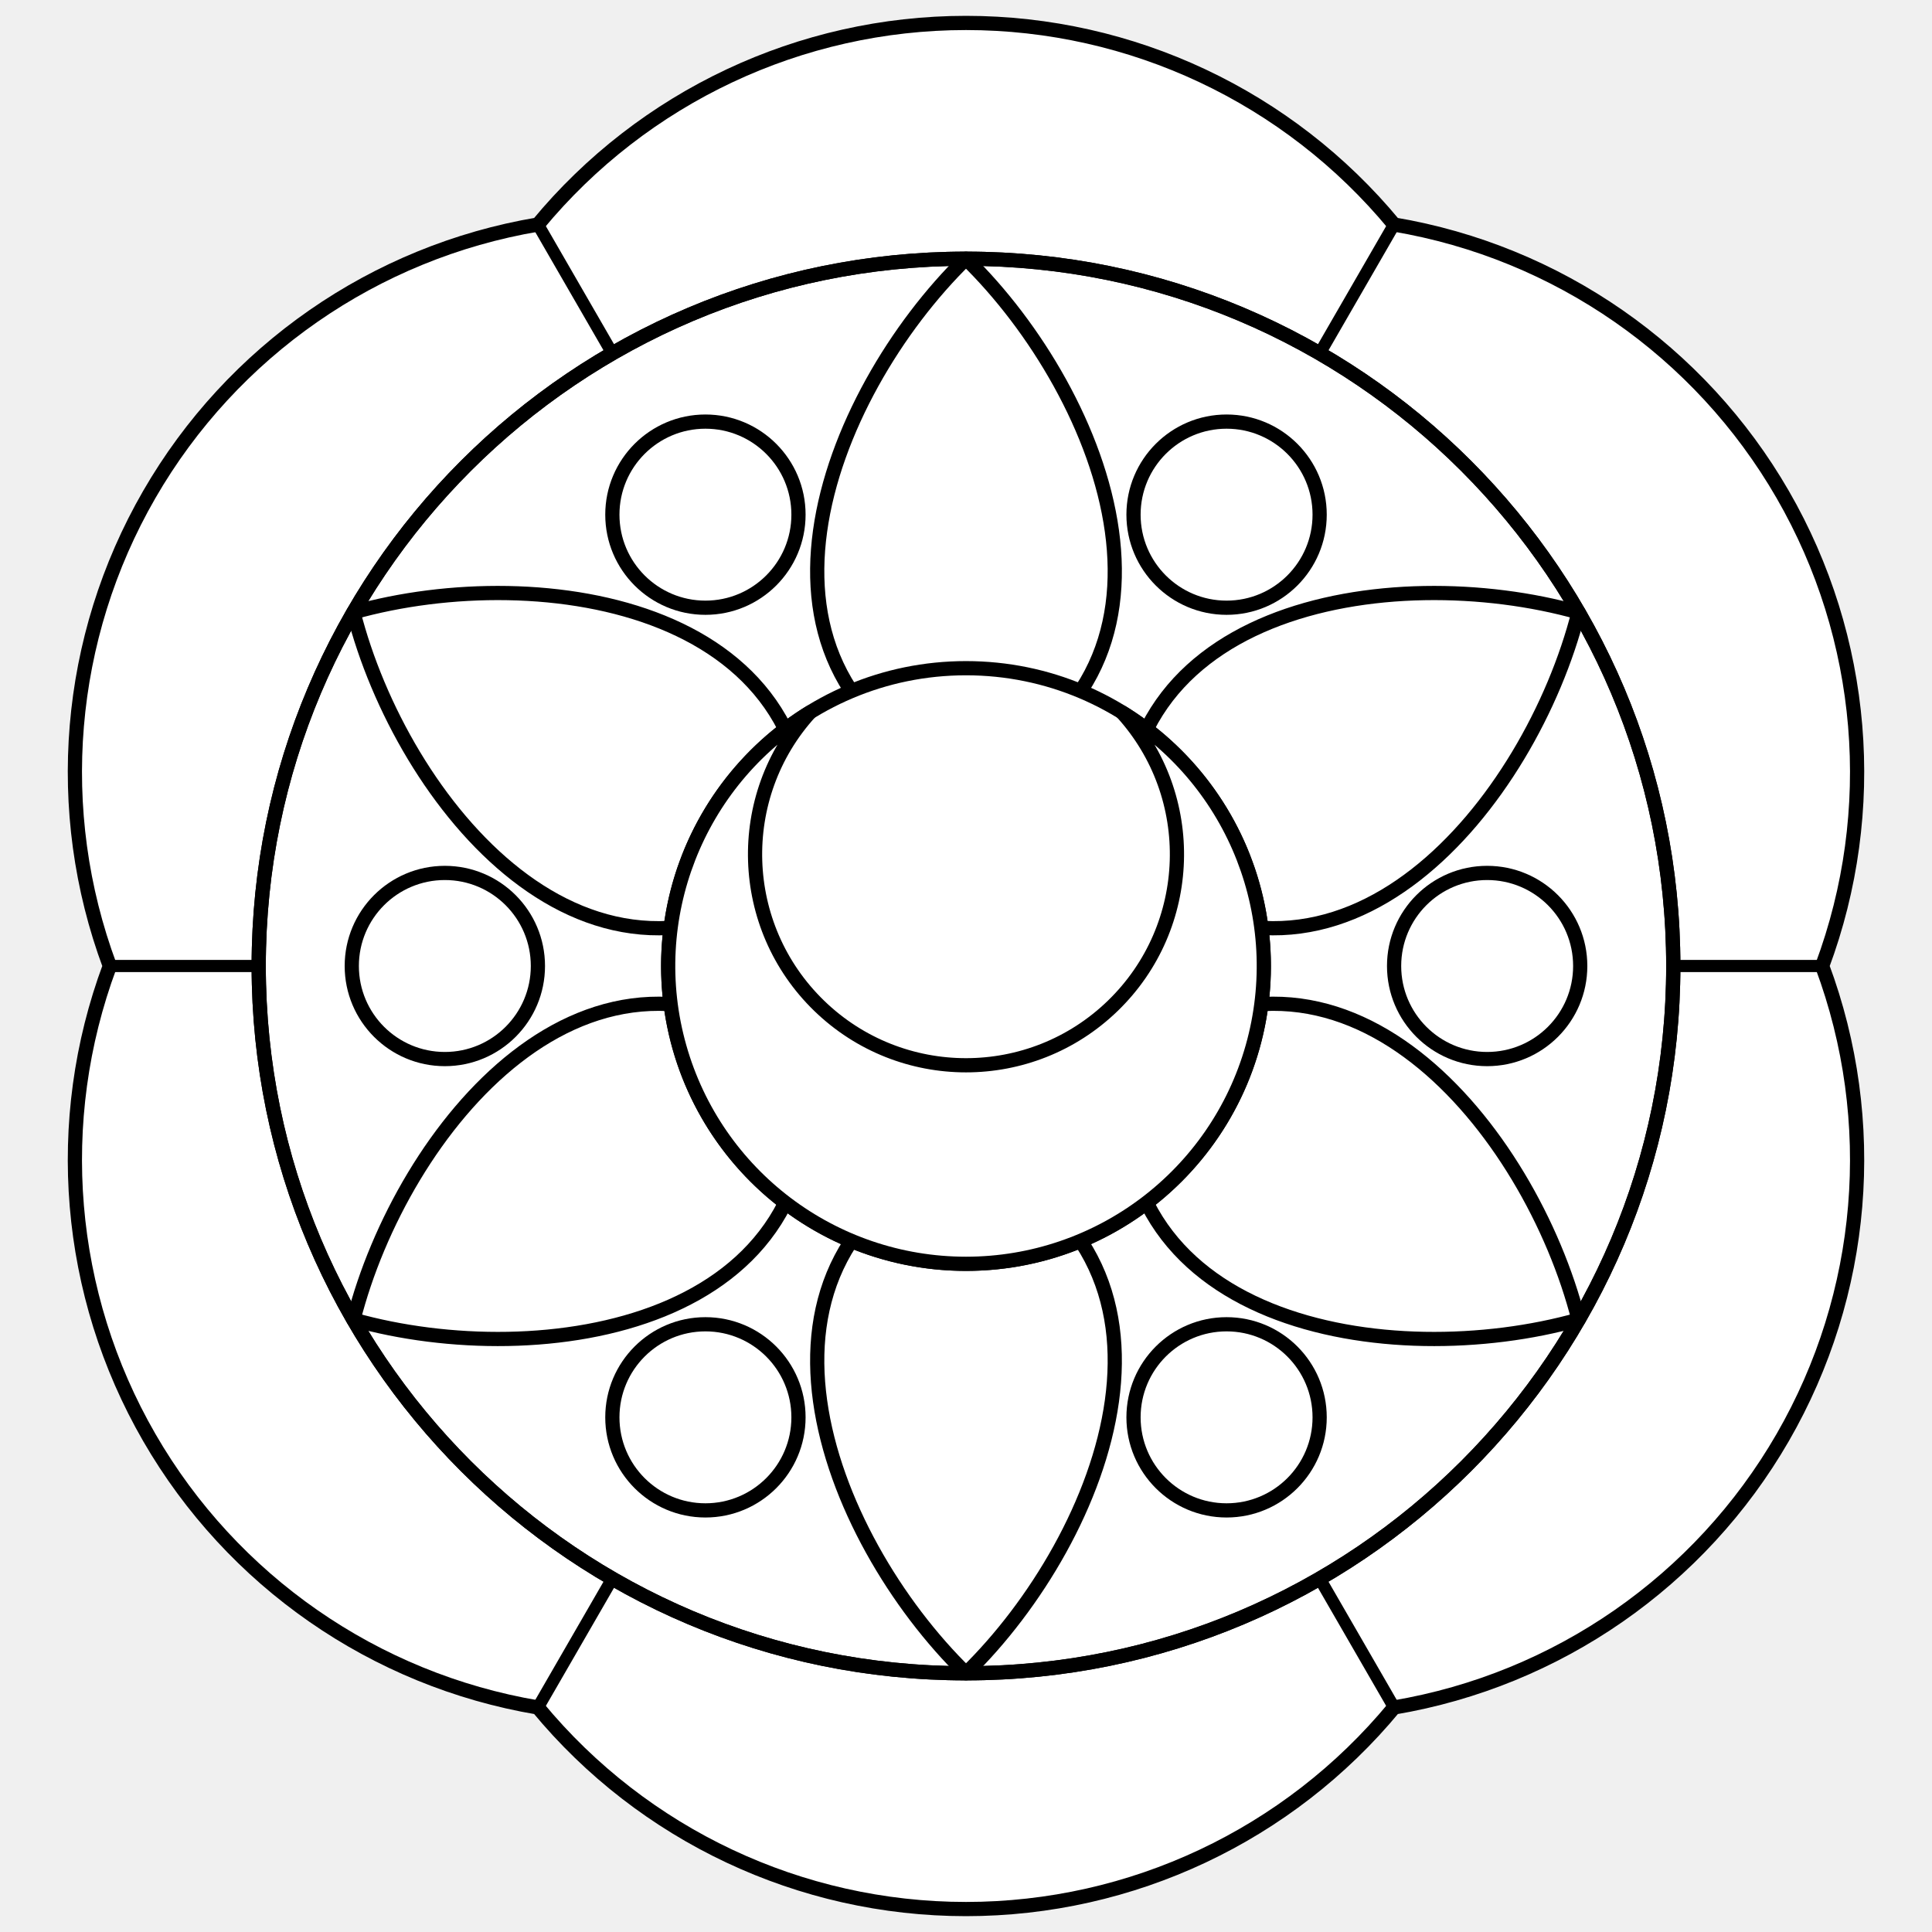
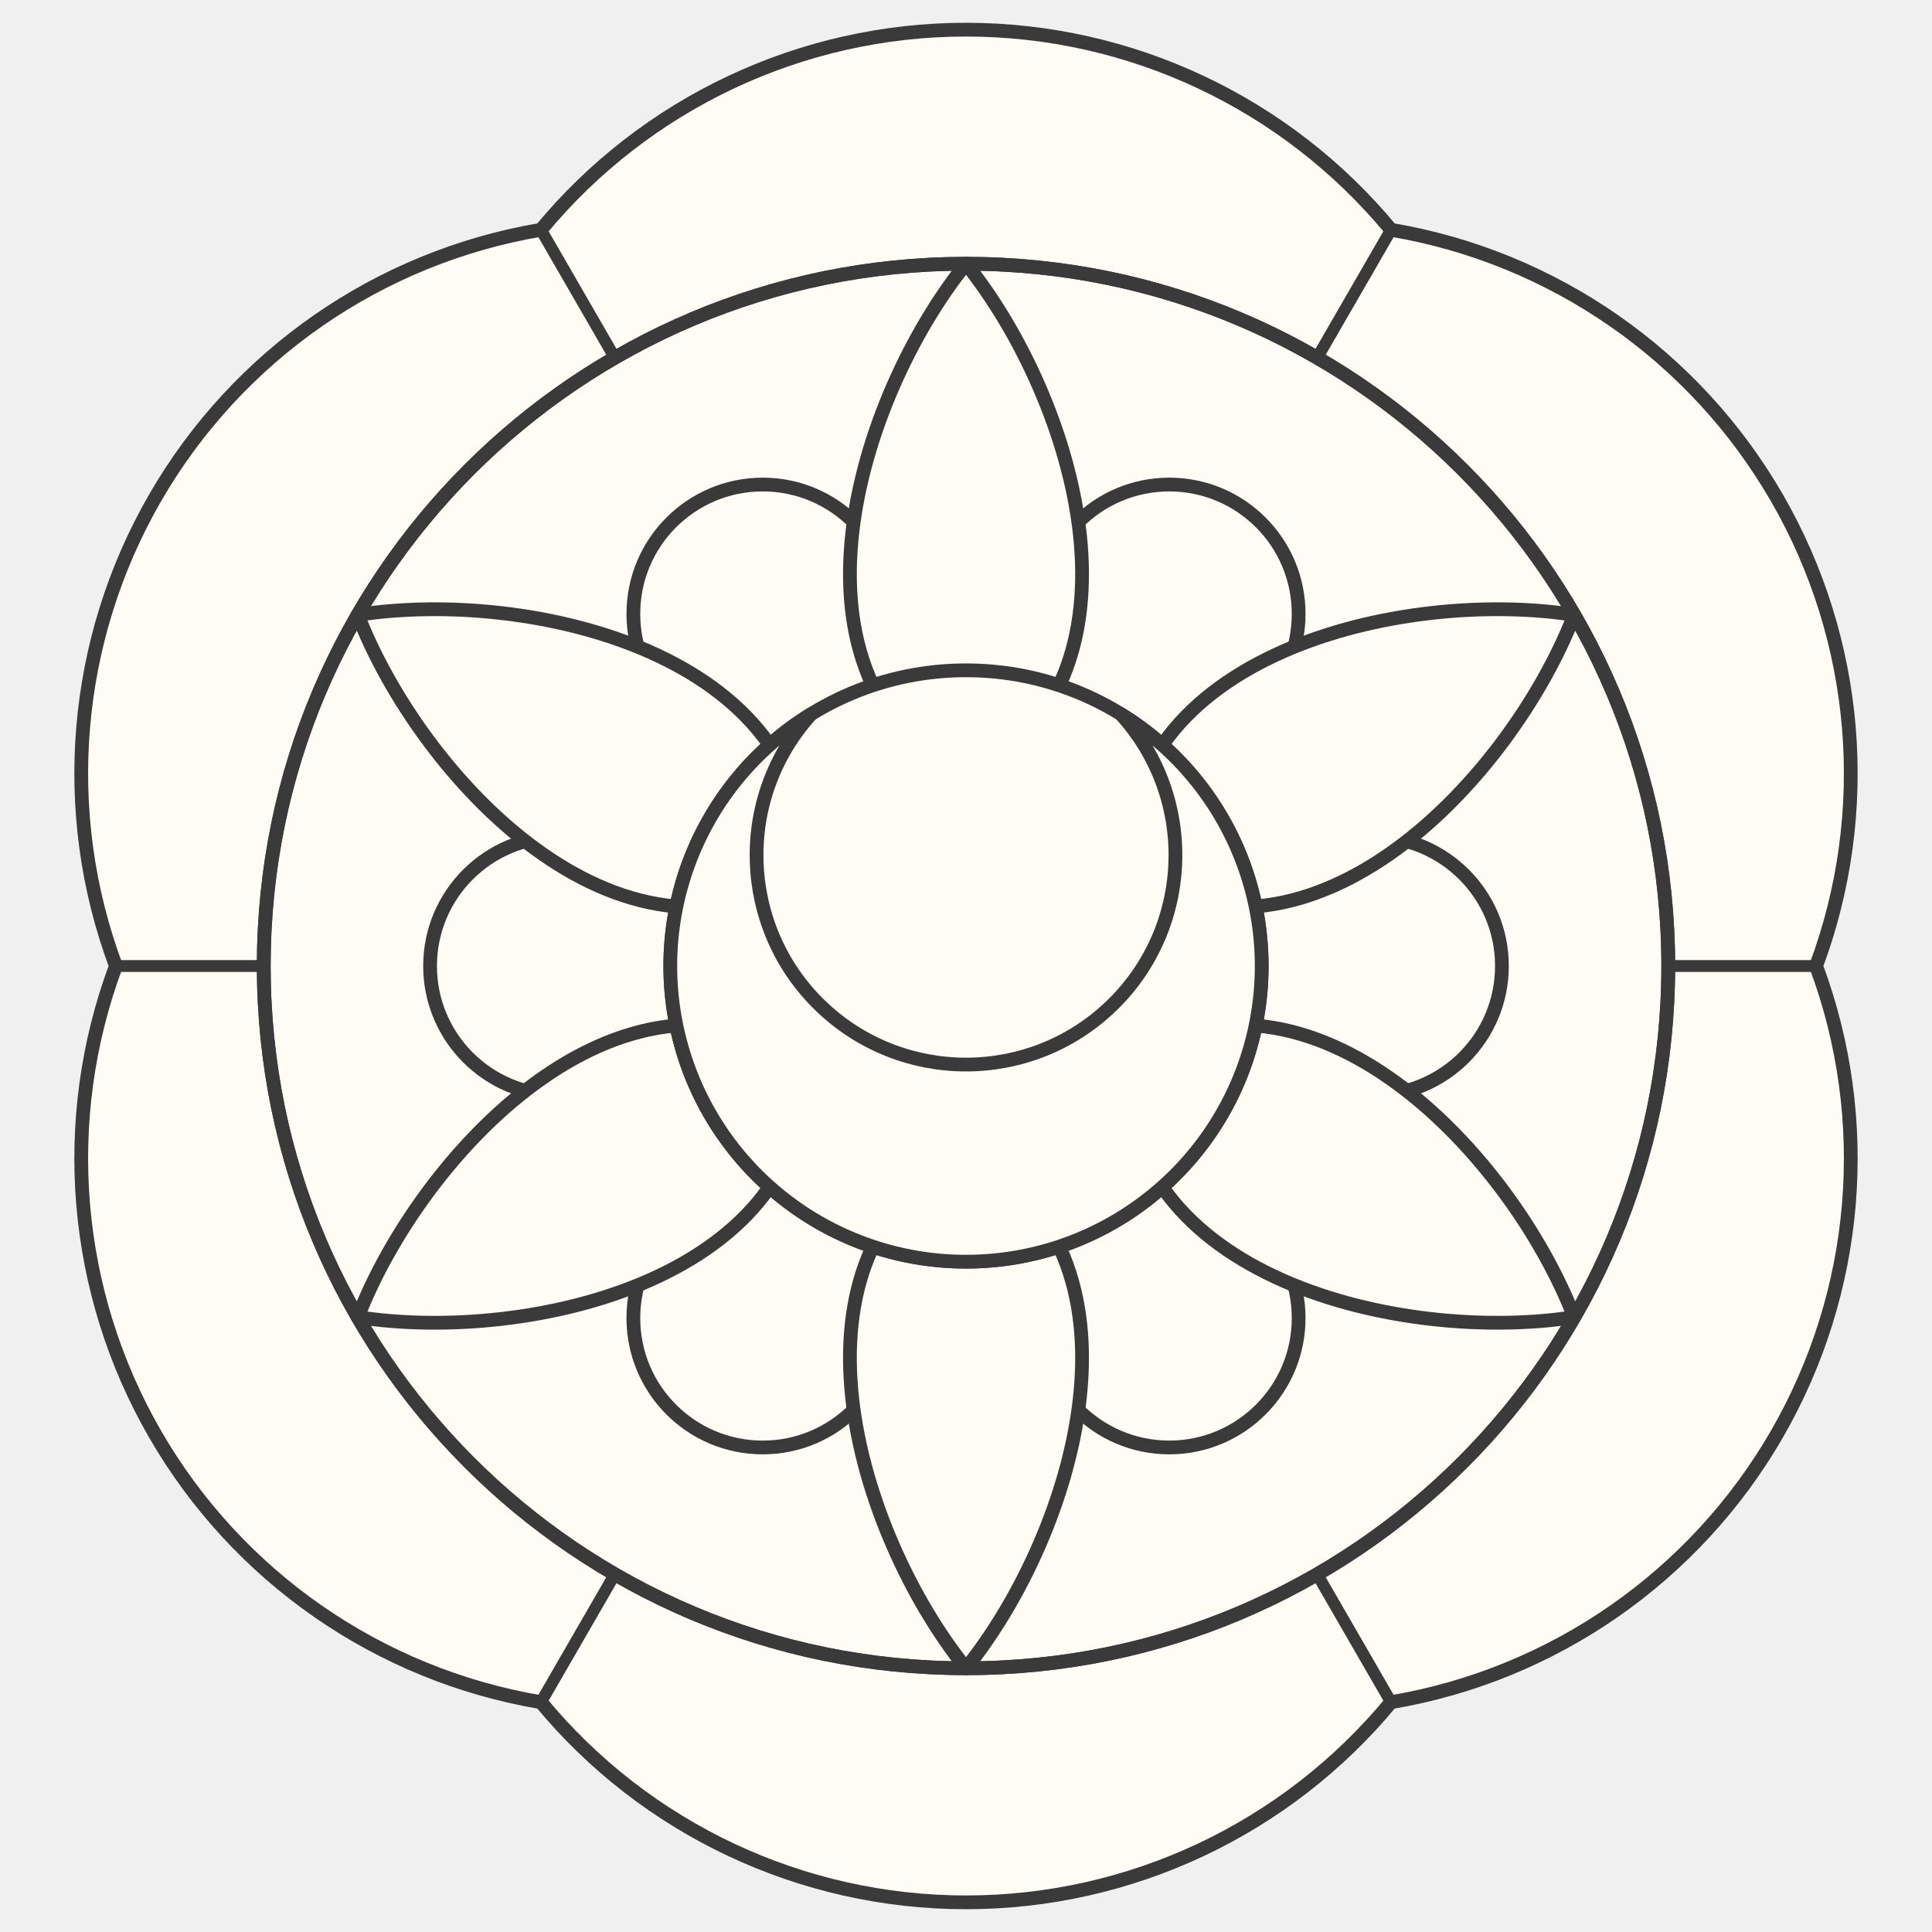
- <svg xmlns="http://www.w3.org/2000/svg" width="168mm" height="168mm" viewBox="-84 -84 168 168">
-   <g transform="scale(1.079)">
-     <path d="M34.5,-59.756 A44.758,44.758 0 0 1 69,0 A44.758,44.758 0 0 1 34.5,59.756 A44.758,44.758 0 0 1 -34.5,59.756 A44.758,44.758 0 0 1 -69,0 A44.758,44.758 0 0 1 -34.5,-59.756 A44.758,44.758 0 0 1 34.5,-59.756 Z" fill="#ffffff" stroke="#000000" stroke-width="1.145" stroke-linejoin="round" stroke-linecap="round" />
-     <path d="M28.5,-49.363 L34.5,-59.756" fill="none" stroke="#000000" stroke-width="0.981" stroke-linejoin="round" stroke-linecap="round" />
-     <path d="M57,0 L69,0" fill="none" stroke="#000000" stroke-width="0.981" stroke-linejoin="round" stroke-linecap="round" />
-     <path d="M28.5,49.363 L34.5,59.756" fill="none" stroke="#000000" stroke-width="0.981" stroke-linejoin="round" stroke-linecap="round" />
-     <path d="M-28.5,49.363 L-34.5,59.756" fill="none" stroke="#000000" stroke-width="0.981" stroke-linejoin="round" stroke-linecap="round" />
-     <path d="M-57,0 L-69,0" fill="none" stroke="#000000" stroke-width="0.981" stroke-linejoin="round" stroke-linecap="round" />
-     <path d="M-28.5,-49.363 L-34.5,-59.756" fill="none" stroke="#000000" stroke-width="0.981" stroke-linejoin="round" stroke-linecap="round" />
-     <circle cx="0" cy="0" r="57" fill="#ffffff" stroke="#000000" stroke-width="1.145" stroke-linejoin="round" stroke-linecap="round" />
-     <circle cx="0" cy="0" r="57" fill="none" stroke="#000000" stroke-width="1.145" stroke-linejoin="round" stroke-linecap="round" />
-     <circle cx="21" cy="-36.373" r="7.5" fill="#ffffff" stroke="#000000" stroke-width="1.145" stroke-linejoin="round" stroke-linecap="round" />
-     <circle cx="42" cy="0" r="7.5" fill="#ffffff" stroke="#000000" stroke-width="1.145" stroke-linejoin="round" stroke-linecap="round" />
-     <circle cx="21" cy="36.373" r="7.5" fill="#ffffff" stroke="#000000" stroke-width="1.145" stroke-linejoin="round" stroke-linecap="round" />
-     <circle cx="-21" cy="36.373" r="7.5" fill="#ffffff" stroke="#000000" stroke-width="1.145" stroke-linejoin="round" stroke-linecap="round" />
-     <circle cx="-42" cy="0" r="7.5" fill="#ffffff" stroke="#000000" stroke-width="1.145" stroke-linejoin="round" stroke-linecap="round" />
-     <circle cx="-21" cy="-36.373" r="7.5" fill="#ffffff" stroke="#000000" stroke-width="1.145" stroke-linejoin="round" stroke-linecap="round" />
+ <svg xmlns="http://www.w3.org/2000/svg" width="130mm" height="130mm" viewBox="-65 -65 130 130">
+   <g transform="scale(0.829)">
+     <path d="M34.5,-59.756 A44.758,44.758 0 0 1 69,0 A44.758,44.758 0 0 1 34.5,59.756 A44.758,44.758 0 0 1 -34.5,59.756 A44.758,44.758 0 0 1 -69,0 A44.758,44.758 0 0 1 -34.5,-59.756 A44.758,44.758 0 0 1 34.5,-59.756 Z" fill="#FFFBF5" stroke="#3A3A3A" stroke-width="1.117" stroke-linejoin="round" stroke-linecap="round" />
+     <path d="M28.5,-49.363 L34.5,-59.756" fill="none" stroke="#3A3A3A" stroke-width="0.958" stroke-linejoin="round" stroke-linecap="round" />
+     <path d="M57,0 L69,0" fill="none" stroke="#3A3A3A" stroke-width="0.958" stroke-linejoin="round" stroke-linecap="round" />
+     <path d="M28.5,49.363 L34.5,59.756" fill="none" stroke="#3A3A3A" stroke-width="0.958" stroke-linejoin="round" stroke-linecap="round" />
+     <path d="M-28.5,49.363 L-34.5,59.756" fill="none" stroke="#3A3A3A" stroke-width="0.958" stroke-linejoin="round" stroke-linecap="round" />
+     <path d="M-57,0 L-69,0" fill="none" stroke="#3A3A3A" stroke-width="0.958" stroke-linejoin="round" stroke-linecap="round" />
+     <path d="M-28.5,-49.363 L-34.5,-59.756" fill="none" stroke="#3A3A3A" stroke-width="0.958" stroke-linejoin="round" stroke-linecap="round" />
+     <circle cx="0" cy="0" r="57" fill="#FFFBF5" stroke="#3A3A3A" stroke-width="1.117" stroke-linejoin="round" stroke-linecap="round" />
+     <circle cx="0" cy="0" r="57" fill="none" stroke="#3A3A3A" stroke-width="1.117" stroke-linejoin="round" stroke-linecap="round" />
+     <circle cx="16.5" cy="-28.579" r="10.5" fill="#FFFBF5" stroke="#3A3A3A" stroke-width="1.117" stroke-linejoin="round" stroke-linecap="round" />
+     <circle cx="33" cy="0" r="10.5" fill="#FFFBF5" stroke="#3A3A3A" stroke-width="1.117" stroke-linejoin="round" stroke-linecap="round" />
+     <circle cx="16.5" cy="28.579" r="10.5" fill="#FFFBF5" stroke="#3A3A3A" stroke-width="1.117" stroke-linejoin="round" stroke-linecap="round" />
+     <circle cx="-16.5" cy="28.579" r="10.5" fill="#FFFBF5" stroke="#3A3A3A" stroke-width="1.117" stroke-linejoin="round" stroke-linecap="round" />
+     <circle cx="-33" cy="0" r="10.5" fill="#FFFBF5" stroke="#3A3A3A" stroke-width="1.117" stroke-linejoin="round" stroke-linecap="round" />
+     <circle cx="-16.5" cy="-28.579" r="10.5" fill="#FFFBF5" stroke="#3A3A3A" stroke-width="1.117" stroke-linejoin="round" stroke-linecap="round" />
    <g class="petalo">
-       <path d="M0,-15 C20.16,-23.4 11.2,-46.08 0,-57 C-11.2,-46.08 -20.16,-23.4 0,-15 Z" fill="#ffffff" stroke="#000000" stroke-width="1.145" stroke-linejoin="round" stroke-linecap="round" />
+       <path d="M0,-15 C15.84,-23.4 8.8,-46.08 0,-57 C-8.8,-46.08 -15.84,-23.4 0,-15 Z" fill="#FFFBF5" stroke="#3A3A3A" stroke-width="1.117" stroke-linejoin="round" stroke-linecap="round" />
    </g>
    <g class="petalo">
-       <path d="M12.99,-7.5 C30.345,5.759 45.506,-13.341 49.363,-28.5 C34.306,-32.739 10.185,-29.159 12.99,-7.5 Z" fill="#ffffff" stroke="#000000" stroke-width="1.145" stroke-linejoin="round" stroke-linecap="round" />
+       <path d="M12.99,-7.5 C28.185,2.018 44.306,-15.419 49.363,-28.5 C35.506,-30.661 12.345,-25.418 12.99,-7.5 Z" fill="#FFFBF5" stroke="#3A3A3A" stroke-width="1.117" stroke-linejoin="round" stroke-linecap="round" />
    </g>
    <g class="petalo">
-       <path d="M12.99,7.5 C10.185,29.159 34.306,32.739 49.363,28.5 C45.506,13.341 30.345,-5.759 12.99,7.5 Z" fill="#ffffff" stroke="#000000" stroke-width="1.145" stroke-linejoin="round" stroke-linecap="round" />
+       <path d="M12.99,7.5 C12.345,25.418 35.506,30.661 49.363,28.5 C44.306,15.419 28.185,-2.018 12.99,7.5 Z" fill="#FFFBF5" stroke="#3A3A3A" stroke-width="1.117" stroke-linejoin="round" stroke-linecap="round" />
    </g>
    <g class="petalo">
-       <path d="M0,15 C-20.16,23.4 -11.2,46.08 0,57 C11.2,46.08 20.16,23.4 0,15 Z" fill="#ffffff" stroke="#000000" stroke-width="1.145" stroke-linejoin="round" stroke-linecap="round" />
+       <path d="M0,15 C-15.84,23.4 -8.8,46.08 0,57 C8.8,46.08 15.84,23.4 0,15 Z" fill="#FFFBF5" stroke="#3A3A3A" stroke-width="1.117" stroke-linejoin="round" stroke-linecap="round" />
    </g>
    <g class="petalo">
-       <path d="M-12.99,7.5 C-30.345,-5.759 -45.506,13.341 -49.363,28.5 C-34.306,32.739 -10.185,29.159 -12.99,7.5 Z" fill="#ffffff" stroke="#000000" stroke-width="1.145" stroke-linejoin="round" stroke-linecap="round" />
+       <path d="M-12.99,7.5 C-28.185,-2.018 -44.306,15.419 -49.363,28.5 C-35.506,30.661 -12.345,25.418 -12.99,7.5 Z" fill="#FFFBF5" stroke="#3A3A3A" stroke-width="1.117" stroke-linejoin="round" stroke-linecap="round" />
    </g>
    <g class="petalo">
-       <path d="M-12.99,-7.5 C-10.185,-29.159 -34.306,-32.739 -49.363,-28.5 C-45.506,-13.341 -30.345,5.759 -12.99,-7.5 Z" fill="#ffffff" stroke="#000000" stroke-width="1.145" stroke-linejoin="round" stroke-linecap="round" />
+       <path d="M-12.99,-7.5 C-12.345,-25.418 -35.506,-30.661 -49.363,-28.5 C-44.306,-15.419 -28.185,2.018 -12.99,-7.5 Z" fill="#FFFBF5" stroke="#3A3A3A" stroke-width="1.117" stroke-linejoin="round" stroke-linecap="round" />
    </g>
-     <circle cx="0" cy="0" r="24" fill="#ffffff" stroke="#000000" stroke-width="1.145" stroke-linejoin="round" stroke-linecap="round" />
-     <path d="M12.571,-20.444 A24,24 0 1 1 -12.571,-20.444 A17,17 0 1 0 12.571,-20.444 Z" fill="#ffffff" stroke="#000000" stroke-width="1.145" stroke-linejoin="round" stroke-linecap="round" />
+     <circle cx="0" cy="0" r="24" fill="#FFFBF5" stroke="#3A3A3A" stroke-width="1.117" stroke-linejoin="round" stroke-linecap="round" />
+     <path d="M12.571,-20.444 A24,24 0 1 1 -12.571,-20.444 A17,17 0 1 0 12.571,-20.444 Z" fill="#FFFBF5" stroke="#3A3A3A" stroke-width="1.117" stroke-linejoin="round" stroke-linecap="round" />
  </g>
</svg>
